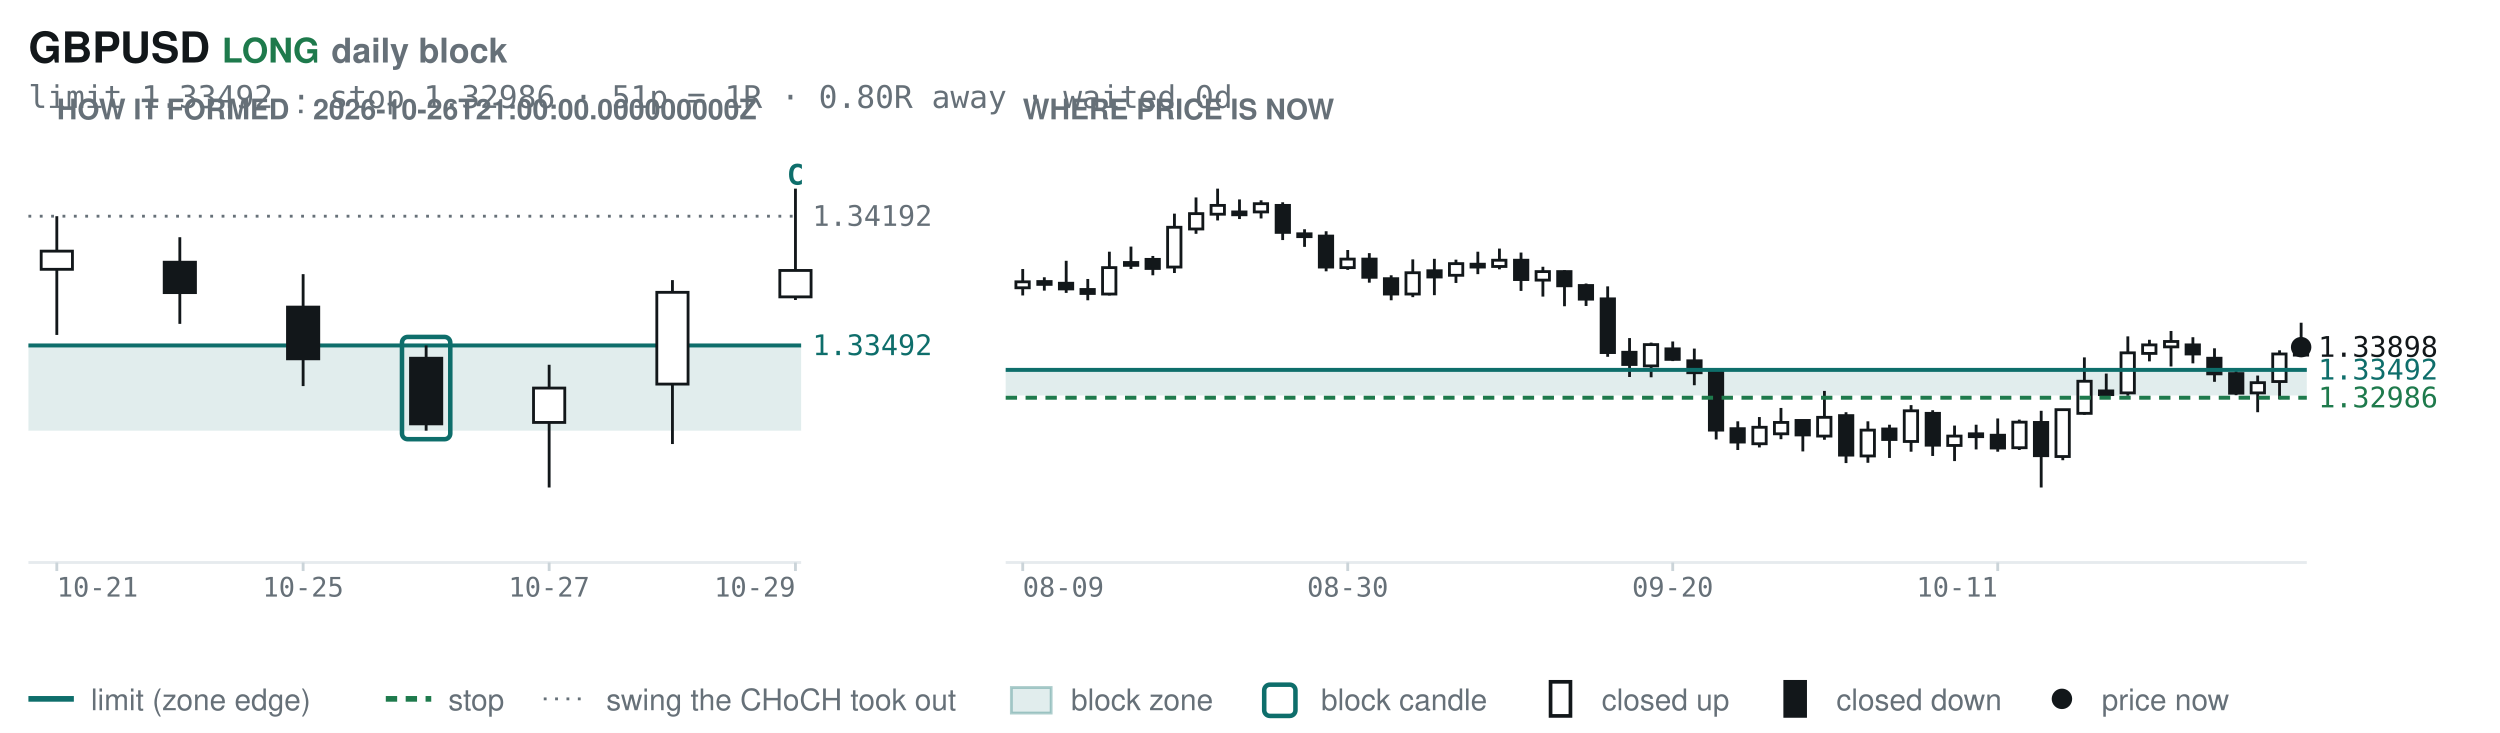
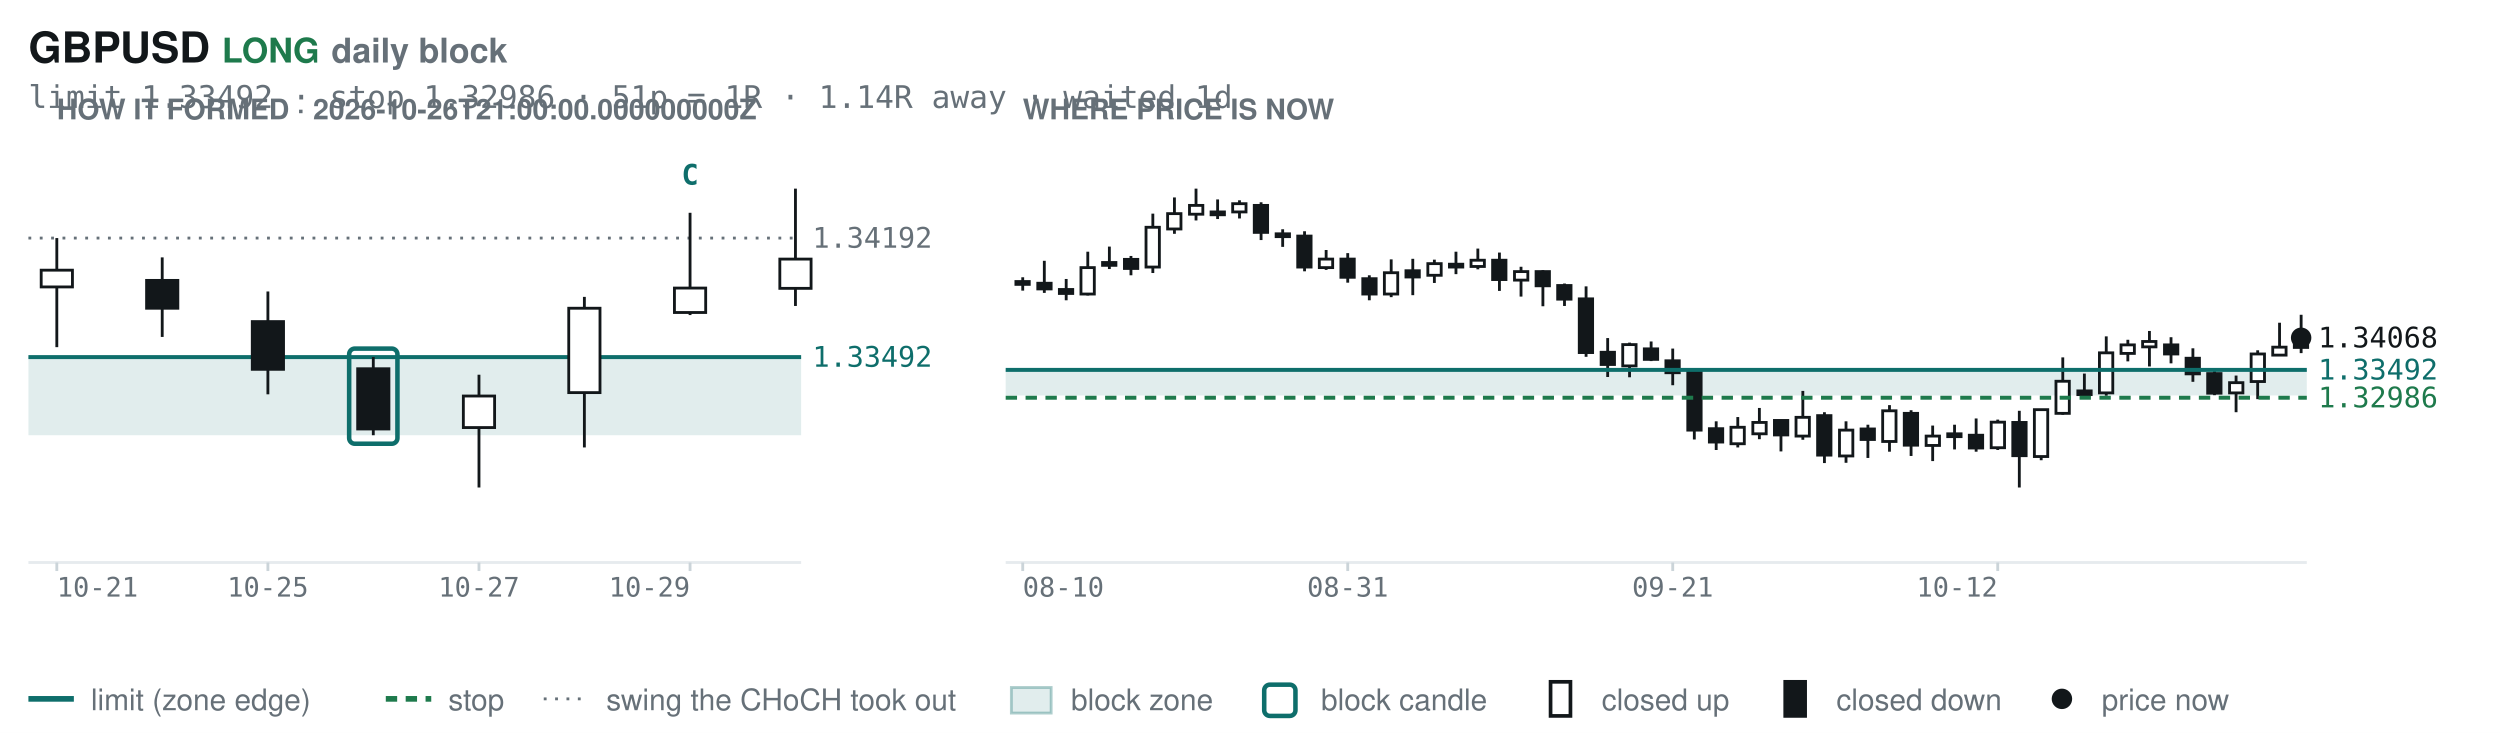
<svg xmlns="http://www.w3.org/2000/svg" viewBox="0 0 880 258" width="880" height="258" role="img" aria-label="GBPUSD long order block: the candles that formed it, and where price is now">
  <rect width="880" height="258" fill="#FFFFFF" />
  <text x="10" y="22" fill="#12171A" font-family="system-ui,-apple-system,Segoe UI,Helvetica,Arial,sans-serif" font-size="15" font-weight="700">GBPUSD <tspan fill="#1E7A4C" font-size="12">LONG</tspan>
    <tspan fill="#667078" font-size="12">daily block</tspan>
  </text>
-   <text x="10" y="38" fill="#667078" font-family="ui-monospace,SFMono-Regular,Menlo,Consolas,monospace" font-size="11">limit 1.33492 · stop 1.32986 · 51p = 1R · 0.80R away · waited 0d</text>
+   <text x="10" y="38" fill="#667078" font-family="ui-monospace,SFMono-Regular,Menlo,Consolas,monospace" font-size="11">limit 1.33492 · stop 1.32986 · 51p = 1R · 1.14R away · waited 1d</text>
  <text x="20" y="42" fill="#667078" font-family="system-ui,-apple-system,Segoe UI,Helvetica,Arial,sans-serif" font-size="10" font-weight="600">HOW IT FORMED · 2026-10-26T21:00:00.000000000Z</text>
  <text x="360" y="42" fill="#667078" font-family="system-ui,-apple-system,Segoe UI,Helvetica,Arial,sans-serif" font-size="10" font-weight="600">WHERE PRICE IS NOW</text>
-   <rect x="10.0" y="121.6" width="272.0" height="30.0" fill="#0E6E6B1F" />
-   <line x1="10.0" y1="76.1" x2="282.0" y2="76.1" stroke="#667078" stroke-width="1" stroke-dasharray="1 3" />
-   <line x1="10.0" y1="121.6" x2="282.0" y2="121.6" stroke="#0E6E6B" stroke-width="1.4" />
-   <line x1="20.0" y1="76.1" x2="20.0" y2="117.9" stroke="#12171A" stroke-width="1" />
-   <rect x="14.5" y="88.4" width="11.0" height="6.4" fill="#FFFFFF" stroke="#12171A" stroke-width="1" />
-   <line x1="63.3" y1="83.5" x2="63.3" y2="114.0" stroke="#12171A" stroke-width="1" />
-   <rect x="57.8" y="92.3" width="11.0" height="10.7" fill="#12171A" stroke="#12171A" stroke-width="1" />
-   <line x1="106.7" y1="96.5" x2="106.7" y2="135.9" stroke="#12171A" stroke-width="1" />
-   <rect x="101.2" y="108.1" width="11.0" height="18.2" fill="#12171A" stroke="#12171A" stroke-width="1" />
-   <line x1="150.0" y1="121.6" x2="150.0" y2="151.6" stroke="#12171A" stroke-width="1" />
-   <rect x="144.5" y="126.1" width="11.0" height="23.1" fill="#12171A" stroke="#12171A" stroke-width="1" />
-   <line x1="193.3" y1="128.4" x2="193.3" y2="171.6" stroke="#12171A" stroke-width="1" />
-   <rect x="187.8" y="136.6" width="11.0" height="12.1" fill="#FFFFFF" stroke="#12171A" stroke-width="1" />
-   <line x1="236.7" y1="98.6" x2="236.7" y2="156.3" stroke="#12171A" stroke-width="1" />
-   <rect x="231.2" y="102.9" width="11.0" height="32.3" fill="#FFFFFF" stroke="#12171A" stroke-width="1" />
-   <line x1="280.0" y1="66.4" x2="280.0" y2="105.6" stroke="#12171A" stroke-width="1" />
-   <rect x="274.5" y="95.2" width="11.0" height="9.3" fill="#FFFFFF" stroke="#12171A" stroke-width="1" />
-   <rect x="141.5" y="118.6" width="17.0" height="36.0" fill="none" stroke="#0E6E6B" stroke-width="1.6" rx="2" />
-   <text x="280.0" y="65" fill="#0E6E6B" text-anchor="middle" font-family="ui-monospace,SFMono-Regular,Menlo,Consolas,monospace" font-size="10" font-weight="700">C</text>
+   <rect x="10.0" y="125.7" width="272.0" height="27.5" fill="#0E6E6B1F" />
+   <line x1="10.0" y1="83.8" x2="282.0" y2="83.8" stroke="#667078" stroke-width="1" stroke-dasharray="1 3" />
+   <line x1="10.0" y1="125.7" x2="282.0" y2="125.7" stroke="#0E6E6B" stroke-width="1.4" />
+   <line x1="20.0" y1="83.8" x2="20.0" y2="122.2" stroke="#12171A" stroke-width="1" />
+   <rect x="14.5" y="95.1" width="11.0" height="5.9" fill="#FFFFFF" stroke="#12171A" stroke-width="1" />
+   <line x1="57.1" y1="90.6" x2="57.1" y2="118.6" stroke="#12171A" stroke-width="1" />
+   <rect x="51.6" y="98.7" width="11.0" height="9.8" fill="#12171A" stroke="#12171A" stroke-width="1" />
+   <line x1="94.3" y1="102.6" x2="94.3" y2="138.8" stroke="#12171A" stroke-width="1" />
+   <rect x="88.8" y="113.2" width="11.0" height="16.8" fill="#12171A" stroke="#12171A" stroke-width="1" />
+   <line x1="131.4" y1="125.7" x2="131.4" y2="153.2" stroke="#12171A" stroke-width="1" />
+   <rect x="125.9" y="129.8" width="11.0" height="21.2" fill="#12171A" stroke="#12171A" stroke-width="1" />
+   <line x1="168.6" y1="131.9" x2="168.6" y2="171.6" stroke="#12171A" stroke-width="1" />
+   <rect x="163.1" y="139.4" width="11.0" height="11.1" fill="#FFFFFF" stroke="#12171A" stroke-width="1" />
+   <line x1="205.7" y1="104.5" x2="205.7" y2="157.5" stroke="#12171A" stroke-width="1" />
+   <rect x="200.2" y="108.5" width="11.0" height="29.7" fill="#FFFFFF" stroke="#12171A" stroke-width="1" />
+   <line x1="242.9" y1="74.9" x2="242.9" y2="110.9" stroke="#12171A" stroke-width="1" />
+   <rect x="237.4" y="101.4" width="11.0" height="8.6" fill="#FFFFFF" stroke="#12171A" stroke-width="1" />
+   <line x1="280.0" y1="66.4" x2="280.0" y2="107.7" stroke="#12171A" stroke-width="1" />
+   <rect x="274.5" y="91.2" width="11.0" height="10.3" fill="#FFFFFF" stroke="#12171A" stroke-width="1" />
+   <rect x="122.9" y="122.7" width="17.0" height="33.5" fill="none" stroke="#0E6E6B" stroke-width="1.6" rx="2" />
+   <text x="242.9" y="65" fill="#0E6E6B" text-anchor="middle" font-family="ui-monospace,SFMono-Regular,Menlo,Consolas,monospace" font-size="10" font-weight="700">C</text>
  <line x1="10.0" y1="198.0" x2="282.0" y2="198.0" stroke="#E6EBEE" stroke-width="1" />
  <line x1="20.0" y1="198.0" x2="20.0" y2="201.0" stroke="#CBD4D9" stroke-width="1" />
  <text x="20.0" y="210.0" fill="#667078" text-anchor="start" font-family="ui-monospace,SFMono-Regular,Menlo,Consolas,monospace" font-size="9.5">10-21</text>
-   <line x1="106.7" y1="198.0" x2="106.7" y2="201.0" stroke="#CBD4D9" stroke-width="1" />
-   <text x="106.7" y="210.0" fill="#667078" text-anchor="middle" font-family="ui-monospace,SFMono-Regular,Menlo,Consolas,monospace" font-size="9.5">10-25</text>
-   <line x1="193.3" y1="198.0" x2="193.3" y2="201.0" stroke="#CBD4D9" stroke-width="1" />
-   <text x="193.3" y="210.0" fill="#667078" text-anchor="middle" font-family="ui-monospace,SFMono-Regular,Menlo,Consolas,monospace" font-size="9.5">10-27</text>
-   <line x1="280.0" y1="198.0" x2="280.0" y2="201.0" stroke="#CBD4D9" stroke-width="1" />
-   <text x="280.0" y="210.0" fill="#667078" text-anchor="end" font-family="ui-monospace,SFMono-Regular,Menlo,Consolas,monospace" font-size="9.5">10-29</text>
-   <text x="286.0" y="125.0" fill="#0E6E6B" font-family="ui-monospace,SFMono-Regular,Menlo,Consolas,monospace" font-size="10">1.33492</text>
-   <text x="286.0" y="79.5" fill="#667078" font-family="ui-monospace,SFMono-Regular,Menlo,Consolas,monospace" font-size="10">1.34192</text>
+   <line x1="94.3" y1="198.0" x2="94.3" y2="201.0" stroke="#CBD4D9" stroke-width="1" />
+   <text x="94.3" y="210.0" fill="#667078" text-anchor="middle" font-family="ui-monospace,SFMono-Regular,Menlo,Consolas,monospace" font-size="9.5">10-25</text>
+   <line x1="168.6" y1="198.0" x2="168.6" y2="201.0" stroke="#CBD4D9" stroke-width="1" />
+   <text x="168.6" y="210.0" fill="#667078" text-anchor="middle" font-family="ui-monospace,SFMono-Regular,Menlo,Consolas,monospace" font-size="9.5">10-27</text>
+   <line x1="242.9" y1="198.0" x2="242.9" y2="201.0" stroke="#CBD4D9" stroke-width="1" />
+   <text x="242.9" y="210.0" fill="#667078" text-anchor="end" font-family="ui-monospace,SFMono-Regular,Menlo,Consolas,monospace" font-size="9.5">10-29</text>
+   <text x="286.0" y="129.1" fill="#0E6E6B" font-family="ui-monospace,SFMono-Regular,Menlo,Consolas,monospace" font-size="10">1.33492</text>
+   <text x="286.0" y="87.2" fill="#667078" font-family="ui-monospace,SFMono-Regular,Menlo,Consolas,monospace" font-size="10">1.34192</text>
  <rect x="354.0" y="130.2" width="458.0" height="9.0" fill="#0E6E6B1F" />
-   <line x1="360.0" y1="94.7" x2="360.0" y2="104.0" stroke="#12171A" stroke-width="1" />
-   <rect x="357.6" y="99.2" width="4.7" height="2.1" fill="#FFFFFF" stroke="#12171A" stroke-width="1" />
-   <line x1="367.6" y1="97.6" x2="367.6" y2="102.3" stroke="#12171A" stroke-width="1" />
-   <rect x="365.3" y="99.1" width="4.7" height="1.0" fill="#FFFFFF" stroke="#12171A" stroke-width="1" />
-   <line x1="375.3" y1="91.8" x2="375.3" y2="103.1" stroke="#12171A" stroke-width="1" />
-   <rect x="372.9" y="99.7" width="4.7" height="2.0" fill="#12171A" stroke="#12171A" stroke-width="1" />
-   <line x1="382.9" y1="98.2" x2="382.9" y2="105.7" stroke="#12171A" stroke-width="1" />
-   <rect x="380.5" y="101.9" width="4.7" height="1.4" fill="#12171A" stroke="#12171A" stroke-width="1" />
-   <line x1="390.5" y1="88.6" x2="390.5" y2="104.0" stroke="#12171A" stroke-width="1" />
-   <rect x="388.1" y="94.2" width="4.7" height="9.3" fill="#FFFFFF" stroke="#12171A" stroke-width="1" />
-   <line x1="398.1" y1="86.8" x2="398.1" y2="94.7" stroke="#12171A" stroke-width="1" />
-   <rect x="395.8" y="92.4" width="4.7" height="1.0" fill="#FFFFFF" stroke="#12171A" stroke-width="1" />
-   <line x1="405.8" y1="90.1" x2="405.8" y2="96.9" stroke="#12171A" stroke-width="1" />
-   <rect x="403.4" y="91.3" width="4.7" height="3.2" fill="#12171A" stroke="#12171A" stroke-width="1" />
-   <line x1="413.4" y1="75.2" x2="413.4" y2="96.1" stroke="#12171A" stroke-width="1" />
-   <rect x="411.0" y="80.0" width="4.7" height="14.0" fill="#FFFFFF" stroke="#12171A" stroke-width="1" />
-   <line x1="421.0" y1="69.5" x2="421.0" y2="82.3" stroke="#12171A" stroke-width="1" />
-   <rect x="418.7" y="75.2" width="4.7" height="5.4" fill="#FFFFFF" stroke="#12171A" stroke-width="1" />
-   <line x1="428.6" y1="66.4" x2="428.6" y2="77.6" stroke="#12171A" stroke-width="1" />
-   <rect x="426.3" y="72.3" width="4.7" height="3.1" fill="#FFFFFF" stroke="#12171A" stroke-width="1" />
-   <line x1="436.3" y1="70.2" x2="436.3" y2="77.1" stroke="#12171A" stroke-width="1" />
-   <rect x="433.9" y="74.6" width="4.7" height="1.0" fill="#12171A" stroke="#12171A" stroke-width="1" />
-   <line x1="443.9" y1="70.5" x2="443.9" y2="76.9" stroke="#12171A" stroke-width="1" />
-   <rect x="441.5" y="71.7" width="4.7" height="2.9" fill="#FFFFFF" stroke="#12171A" stroke-width="1" />
-   <line x1="451.5" y1="71.2" x2="451.5" y2="84.5" stroke="#12171A" stroke-width="1" />
-   <rect x="449.2" y="72.3" width="4.7" height="9.5" fill="#12171A" stroke="#12171A" stroke-width="1" />
-   <line x1="459.2" y1="80.7" x2="459.2" y2="86.9" stroke="#12171A" stroke-width="1" />
-   <rect x="456.8" y="82.3" width="4.7" height="1.0" fill="#12171A" stroke="#12171A" stroke-width="1" />
-   <line x1="466.8" y1="81.4" x2="466.8" y2="95.5" stroke="#12171A" stroke-width="1" />
-   <rect x="464.4" y="83.1" width="4.7" height="10.9" fill="#12171A" stroke="#12171A" stroke-width="1" />
-   <line x1="474.4" y1="88.0" x2="474.4" y2="95.0" stroke="#12171A" stroke-width="1" />
-   <rect x="472.0" y="91.2" width="4.7" height="3.0" fill="#FFFFFF" stroke="#12171A" stroke-width="1" />
-   <line x1="482.0" y1="89.1" x2="482.0" y2="99.5" stroke="#12171A" stroke-width="1" />
-   <rect x="479.7" y="91.2" width="4.7" height="6.4" fill="#12171A" stroke="#12171A" stroke-width="1" />
-   <line x1="489.7" y1="96.9" x2="489.7" y2="105.7" stroke="#12171A" stroke-width="1" />
-   <rect x="487.3" y="98.1" width="4.7" height="5.4" fill="#12171A" stroke="#12171A" stroke-width="1" />
-   <line x1="497.3" y1="91.3" x2="497.3" y2="104.6" stroke="#12171A" stroke-width="1" />
-   <rect x="494.9" y="96.0" width="4.7" height="7.5" fill="#FFFFFF" stroke="#12171A" stroke-width="1" />
-   <line x1="504.9" y1="91.1" x2="504.9" y2="103.9" stroke="#12171A" stroke-width="1" />
-   <rect x="502.6" y="95.3" width="4.7" height="2.2" fill="#12171A" stroke="#12171A" stroke-width="1" />
-   <line x1="512.5" y1="91.4" x2="512.5" y2="99.6" stroke="#12171A" stroke-width="1" />
-   <rect x="510.2" y="92.8" width="4.7" height="4.1" fill="#FFFFFF" stroke="#12171A" stroke-width="1" />
-   <line x1="520.2" y1="88.6" x2="520.2" y2="96.5" stroke="#12171A" stroke-width="1" />
-   <rect x="517.8" y="93.0" width="4.7" height="1.0" fill="#FFFFFF" stroke="#12171A" stroke-width="1" />
-   <line x1="527.8" y1="87.5" x2="527.8" y2="94.8" stroke="#12171A" stroke-width="1" />
-   <rect x="525.4" y="91.6" width="4.7" height="2.2" fill="#FFFFFF" stroke="#12171A" stroke-width="1" />
-   <line x1="535.4" y1="88.9" x2="535.4" y2="102.4" stroke="#12171A" stroke-width="1" />
-   <rect x="533.1" y="91.6" width="4.7" height="6.8" fill="#12171A" stroke="#12171A" stroke-width="1" />
-   <line x1="543.1" y1="93.9" x2="543.1" y2="104.4" stroke="#12171A" stroke-width="1" />
-   <rect x="540.7" y="95.6" width="4.7" height="3.0" fill="#FFFFFF" stroke="#12171A" stroke-width="1" />
-   <line x1="550.7" y1="95.1" x2="550.7" y2="107.8" stroke="#12171A" stroke-width="1" />
-   <rect x="548.3" y="95.6" width="4.7" height="5.0" fill="#12171A" stroke="#12171A" stroke-width="1" />
-   <line x1="558.3" y1="99.8" x2="558.3" y2="107.7" stroke="#12171A" stroke-width="1" />
-   <rect x="555.9" y="100.5" width="4.7" height="4.8" fill="#12171A" stroke="#12171A" stroke-width="1" />
-   <line x1="565.9" y1="100.8" x2="565.9" y2="125.6" stroke="#12171A" stroke-width="1" />
-   <rect x="563.6" y="105.2" width="4.7" height="18.9" fill="#12171A" stroke="#12171A" stroke-width="1" />
-   <line x1="573.6" y1="119.0" x2="573.6" y2="132.7" stroke="#12171A" stroke-width="1" />
-   <rect x="571.2" y="124.0" width="4.7" height="4.3" fill="#12171A" stroke="#12171A" stroke-width="1" />
-   <line x1="581.2" y1="120.6" x2="581.2" y2="132.8" stroke="#12171A" stroke-width="1" />
-   <rect x="578.8" y="121.3" width="4.7" height="7.5" fill="#FFFFFF" stroke="#12171A" stroke-width="1" />
-   <line x1="588.8" y1="120.2" x2="588.8" y2="127.1" stroke="#12171A" stroke-width="1" />
-   <rect x="586.4" y="122.8" width="4.7" height="3.7" fill="#12171A" stroke="#12171A" stroke-width="1" />
-   <line x1="596.4" y1="122.7" x2="596.4" y2="135.6" stroke="#12171A" stroke-width="1" />
-   <rect x="594.1" y="127.0" width="4.7" height="4.2" fill="#12171A" stroke="#12171A" stroke-width="1" />
-   <line x1="604.1" y1="130.4" x2="604.1" y2="154.7" stroke="#12171A" stroke-width="1" />
-   <rect x="601.7" y="130.6" width="4.7" height="20.8" fill="#12171A" stroke="#12171A" stroke-width="1" />
-   <line x1="611.7" y1="148.3" x2="611.7" y2="158.4" stroke="#12171A" stroke-width="1" />
-   <rect x="609.3" y="150.9" width="4.7" height="4.7" fill="#12171A" stroke="#12171A" stroke-width="1" />
-   <line x1="619.3" y1="146.8" x2="619.3" y2="157.5" stroke="#12171A" stroke-width="1" />
-   <rect x="617.0" y="150.4" width="4.7" height="5.8" fill="#FFFFFF" stroke="#12171A" stroke-width="1" />
-   <line x1="626.9" y1="143.6" x2="626.9" y2="154.6" stroke="#12171A" stroke-width="1" />
-   <rect x="624.6" y="148.7" width="4.7" height="4.0" fill="#FFFFFF" stroke="#12171A" stroke-width="1" />
-   <line x1="634.6" y1="147.9" x2="634.6" y2="158.9" stroke="#12171A" stroke-width="1" />
-   <rect x="632.2" y="148.0" width="4.7" height="5.1" fill="#12171A" stroke="#12171A" stroke-width="1" />
-   <line x1="642.2" y1="137.6" x2="642.2" y2="154.8" stroke="#12171A" stroke-width="1" />
-   <rect x="639.8" y="146.9" width="4.7" height="6.6" fill="#FFFFFF" stroke="#12171A" stroke-width="1" />
-   <line x1="649.8" y1="145.1" x2="649.8" y2="163.0" stroke="#12171A" stroke-width="1" />
-   <rect x="647.5" y="146.3" width="4.7" height="13.9" fill="#12171A" stroke="#12171A" stroke-width="1" />
-   <line x1="657.5" y1="148.3" x2="657.5" y2="162.9" stroke="#12171A" stroke-width="1" />
-   <rect x="655.1" y="151.4" width="4.7" height="9.1" fill="#FFFFFF" stroke="#12171A" stroke-width="1" />
-   <line x1="665.1" y1="149.5" x2="665.1" y2="161.2" stroke="#12171A" stroke-width="1" />
-   <rect x="662.7" y="151.0" width="4.7" height="3.7" fill="#12171A" stroke="#12171A" stroke-width="1" />
-   <line x1="672.7" y1="142.6" x2="672.7" y2="159.0" stroke="#12171A" stroke-width="1" />
-   <rect x="670.3" y="144.6" width="4.7" height="10.8" fill="#FFFFFF" stroke="#12171A" stroke-width="1" />
-   <line x1="680.3" y1="144.4" x2="680.3" y2="160.5" stroke="#12171A" stroke-width="1" />
-   <rect x="678.0" y="145.5" width="4.7" height="11.2" fill="#12171A" stroke="#12171A" stroke-width="1" />
-   <line x1="688.0" y1="149.8" x2="688.0" y2="162.3" stroke="#12171A" stroke-width="1" />
-   <rect x="685.6" y="153.5" width="4.7" height="3.3" fill="#FFFFFF" stroke="#12171A" stroke-width="1" />
-   <line x1="695.6" y1="149.5" x2="695.6" y2="158.2" stroke="#12171A" stroke-width="1" />
-   <rect x="693.2" y="152.7" width="4.7" height="1.0" fill="#FFFFFF" stroke="#12171A" stroke-width="1" />
-   <line x1="703.2" y1="147.3" x2="703.2" y2="159.0" stroke="#12171A" stroke-width="1" />
-   <rect x="700.9" y="153.2" width="4.7" height="4.5" fill="#12171A" stroke="#12171A" stroke-width="1" />
-   <line x1="710.8" y1="147.7" x2="710.8" y2="158.4" stroke="#12171A" stroke-width="1" />
-   <rect x="708.5" y="148.6" width="4.7" height="9.0" fill="#FFFFFF" stroke="#12171A" stroke-width="1" />
-   <line x1="718.5" y1="144.6" x2="718.5" y2="171.6" stroke="#12171A" stroke-width="1" />
-   <rect x="716.1" y="148.7" width="4.7" height="11.7" fill="#12171A" stroke="#12171A" stroke-width="1" />
-   <line x1="726.1" y1="144.0" x2="726.1" y2="162.0" stroke="#12171A" stroke-width="1" />
-   <rect x="723.7" y="144.2" width="4.7" height="16.5" fill="#FFFFFF" stroke="#12171A" stroke-width="1" />
-   <line x1="733.7" y1="125.8" x2="733.7" y2="146.0" stroke="#12171A" stroke-width="1" />
-   <rect x="731.4" y="134.2" width="4.7" height="11.3" fill="#FFFFFF" stroke="#12171A" stroke-width="1" />
-   <line x1="741.4" y1="131.5" x2="741.4" y2="140.0" stroke="#12171A" stroke-width="1" />
-   <rect x="739.0" y="137.6" width="4.7" height="1.3" fill="#12171A" stroke="#12171A" stroke-width="1" />
-   <line x1="749.0" y1="118.4" x2="749.0" y2="139.3" stroke="#12171A" stroke-width="1" />
-   <rect x="746.6" y="124.2" width="4.7" height="14.1" fill="#FFFFFF" stroke="#12171A" stroke-width="1" />
-   <line x1="756.6" y1="119.6" x2="756.6" y2="127.2" stroke="#12171A" stroke-width="1" />
-   <rect x="754.2" y="121.4" width="4.7" height="3.0" fill="#FFFFFF" stroke="#12171A" stroke-width="1" />
-   <line x1="764.2" y1="116.5" x2="764.2" y2="129.0" stroke="#12171A" stroke-width="1" />
-   <rect x="761.9" y="120.2" width="4.7" height="1.9" fill="#FFFFFF" stroke="#12171A" stroke-width="1" />
-   <line x1="771.9" y1="118.7" x2="771.9" y2="127.9" stroke="#12171A" stroke-width="1" />
-   <rect x="769.5" y="121.4" width="4.7" height="3.2" fill="#12171A" stroke="#12171A" stroke-width="1" />
-   <line x1="779.5" y1="122.6" x2="779.5" y2="134.4" stroke="#12171A" stroke-width="1" />
-   <rect x="777.1" y="126.1" width="4.7" height="5.5" fill="#12171A" stroke="#12171A" stroke-width="1" />
-   <line x1="787.1" y1="130.2" x2="787.1" y2="139.1" stroke="#12171A" stroke-width="1" />
-   <rect x="784.8" y="131.5" width="4.7" height="6.9" fill="#12171A" stroke="#12171A" stroke-width="1" />
-   <line x1="794.7" y1="132.2" x2="794.7" y2="145.1" stroke="#12171A" stroke-width="1" />
-   <rect x="792.4" y="134.7" width="4.7" height="3.6" fill="#FFFFFF" stroke="#12171A" stroke-width="1" />
-   <line x1="802.4" y1="123.3" x2="802.4" y2="140.5" stroke="#12171A" stroke-width="1" />
-   <rect x="800.0" y="124.6" width="4.7" height="9.7" fill="#FFFFFF" stroke="#12171A" stroke-width="1" />
-   <line x1="810.0" y1="113.6" x2="810.0" y2="125.3" stroke="#12171A" stroke-width="1" />
-   <rect x="807.6" y="122.2" width="4.7" height="2.8" fill="#FFFFFF" stroke="#12171A" stroke-width="1" />
+   <line x1="360.0" y1="97.6" x2="360.0" y2="102.3" stroke="#12171A" stroke-width="1" />
+   <rect x="357.6" y="99.1" width="4.7" height="1.0" fill="#FFFFFF" stroke="#12171A" stroke-width="1" />
+   <line x1="367.6" y1="91.8" x2="367.6" y2="103.1" stroke="#12171A" stroke-width="1" />
+   <rect x="365.3" y="99.7" width="4.7" height="2.0" fill="#12171A" stroke="#12171A" stroke-width="1" />
+   <line x1="375.3" y1="98.2" x2="375.3" y2="105.7" stroke="#12171A" stroke-width="1" />
+   <rect x="372.9" y="101.9" width="4.7" height="1.4" fill="#12171A" stroke="#12171A" stroke-width="1" />
+   <line x1="382.9" y1="88.6" x2="382.9" y2="104.0" stroke="#12171A" stroke-width="1" />
+   <rect x="380.5" y="94.2" width="4.7" height="9.3" fill="#FFFFFF" stroke="#12171A" stroke-width="1" />
+   <line x1="390.5" y1="86.8" x2="390.5" y2="94.7" stroke="#12171A" stroke-width="1" />
+   <rect x="388.1" y="92.4" width="4.7" height="1.0" fill="#FFFFFF" stroke="#12171A" stroke-width="1" />
+   <line x1="398.1" y1="90.1" x2="398.1" y2="96.9" stroke="#12171A" stroke-width="1" />
+   <rect x="395.8" y="91.3" width="4.7" height="3.2" fill="#12171A" stroke="#12171A" stroke-width="1" />
+   <line x1="405.8" y1="75.2" x2="405.8" y2="96.1" stroke="#12171A" stroke-width="1" />
+   <rect x="403.4" y="80.0" width="4.7" height="14.0" fill="#FFFFFF" stroke="#12171A" stroke-width="1" />
+   <line x1="413.4" y1="69.5" x2="413.4" y2="82.3" stroke="#12171A" stroke-width="1" />
+   <rect x="411.0" y="75.2" width="4.7" height="5.4" fill="#FFFFFF" stroke="#12171A" stroke-width="1" />
+   <line x1="421.0" y1="66.4" x2="421.0" y2="77.6" stroke="#12171A" stroke-width="1" />
+   <rect x="418.7" y="72.3" width="4.7" height="3.1" fill="#FFFFFF" stroke="#12171A" stroke-width="1" />
+   <line x1="428.6" y1="70.2" x2="428.6" y2="77.1" stroke="#12171A" stroke-width="1" />
+   <rect x="426.3" y="74.6" width="4.7" height="1.0" fill="#12171A" stroke="#12171A" stroke-width="1" />
+   <line x1="436.3" y1="70.5" x2="436.3" y2="76.9" stroke="#12171A" stroke-width="1" />
+   <rect x="433.9" y="71.7" width="4.7" height="2.9" fill="#FFFFFF" stroke="#12171A" stroke-width="1" />
+   <line x1="443.9" y1="71.2" x2="443.9" y2="84.5" stroke="#12171A" stroke-width="1" />
+   <rect x="441.5" y="72.3" width="4.7" height="9.5" fill="#12171A" stroke="#12171A" stroke-width="1" />
+   <line x1="451.5" y1="80.7" x2="451.5" y2="86.9" stroke="#12171A" stroke-width="1" />
+   <rect x="449.2" y="82.3" width="4.7" height="1.0" fill="#12171A" stroke="#12171A" stroke-width="1" />
+   <line x1="459.2" y1="81.4" x2="459.2" y2="95.5" stroke="#12171A" stroke-width="1" />
+   <rect x="456.8" y="83.1" width="4.7" height="10.9" fill="#12171A" stroke="#12171A" stroke-width="1" />
+   <line x1="466.8" y1="88.0" x2="466.8" y2="95.0" stroke="#12171A" stroke-width="1" />
+   <rect x="464.4" y="91.2" width="4.7" height="3.0" fill="#FFFFFF" stroke="#12171A" stroke-width="1" />
+   <line x1="474.4" y1="89.1" x2="474.4" y2="99.5" stroke="#12171A" stroke-width="1" />
+   <rect x="472.0" y="91.2" width="4.7" height="6.4" fill="#12171A" stroke="#12171A" stroke-width="1" />
+   <line x1="482.0" y1="96.9" x2="482.0" y2="105.7" stroke="#12171A" stroke-width="1" />
+   <rect x="479.7" y="98.1" width="4.7" height="5.4" fill="#12171A" stroke="#12171A" stroke-width="1" />
+   <line x1="489.7" y1="91.3" x2="489.7" y2="104.6" stroke="#12171A" stroke-width="1" />
+   <rect x="487.3" y="96.0" width="4.7" height="7.5" fill="#FFFFFF" stroke="#12171A" stroke-width="1" />
+   <line x1="497.3" y1="91.1" x2="497.3" y2="103.9" stroke="#12171A" stroke-width="1" />
+   <rect x="494.9" y="95.3" width="4.7" height="2.2" fill="#12171A" stroke="#12171A" stroke-width="1" />
+   <line x1="504.9" y1="91.4" x2="504.9" y2="99.6" stroke="#12171A" stroke-width="1" />
+   <rect x="502.6" y="92.8" width="4.7" height="4.1" fill="#FFFFFF" stroke="#12171A" stroke-width="1" />
+   <line x1="512.5" y1="88.6" x2="512.5" y2="96.5" stroke="#12171A" stroke-width="1" />
+   <rect x="510.2" y="93.0" width="4.7" height="1.0" fill="#FFFFFF" stroke="#12171A" stroke-width="1" />
+   <line x1="520.2" y1="87.5" x2="520.2" y2="94.8" stroke="#12171A" stroke-width="1" />
+   <rect x="517.8" y="91.6" width="4.7" height="2.2" fill="#FFFFFF" stroke="#12171A" stroke-width="1" />
+   <line x1="527.8" y1="88.9" x2="527.8" y2="102.4" stroke="#12171A" stroke-width="1" />
+   <rect x="525.4" y="91.6" width="4.7" height="6.8" fill="#12171A" stroke="#12171A" stroke-width="1" />
+   <line x1="535.4" y1="93.9" x2="535.4" y2="104.4" stroke="#12171A" stroke-width="1" />
+   <rect x="533.1" y="95.6" width="4.7" height="3.0" fill="#FFFFFF" stroke="#12171A" stroke-width="1" />
+   <line x1="543.1" y1="95.1" x2="543.1" y2="107.8" stroke="#12171A" stroke-width="1" />
+   <rect x="540.7" y="95.6" width="4.7" height="5.0" fill="#12171A" stroke="#12171A" stroke-width="1" />
+   <line x1="550.7" y1="99.8" x2="550.7" y2="107.7" stroke="#12171A" stroke-width="1" />
+   <rect x="548.3" y="100.5" width="4.7" height="4.8" fill="#12171A" stroke="#12171A" stroke-width="1" />
+   <line x1="558.3" y1="100.8" x2="558.3" y2="125.6" stroke="#12171A" stroke-width="1" />
+   <rect x="555.9" y="105.2" width="4.7" height="18.9" fill="#12171A" stroke="#12171A" stroke-width="1" />
+   <line x1="565.9" y1="119.0" x2="565.9" y2="132.7" stroke="#12171A" stroke-width="1" />
+   <rect x="563.6" y="124.0" width="4.7" height="4.3" fill="#12171A" stroke="#12171A" stroke-width="1" />
+   <line x1="573.6" y1="120.6" x2="573.6" y2="132.8" stroke="#12171A" stroke-width="1" />
+   <rect x="571.2" y="121.3" width="4.7" height="7.5" fill="#FFFFFF" stroke="#12171A" stroke-width="1" />
+   <line x1="581.2" y1="120.2" x2="581.2" y2="127.1" stroke="#12171A" stroke-width="1" />
+   <rect x="578.8" y="122.8" width="4.7" height="3.7" fill="#12171A" stroke="#12171A" stroke-width="1" />
+   <line x1="588.8" y1="122.7" x2="588.8" y2="135.6" stroke="#12171A" stroke-width="1" />
+   <rect x="586.4" y="127.0" width="4.7" height="4.2" fill="#12171A" stroke="#12171A" stroke-width="1" />
+   <line x1="596.4" y1="130.4" x2="596.4" y2="154.7" stroke="#12171A" stroke-width="1" />
+   <rect x="594.1" y="130.6" width="4.7" height="20.8" fill="#12171A" stroke="#12171A" stroke-width="1" />
+   <line x1="604.1" y1="148.3" x2="604.1" y2="158.4" stroke="#12171A" stroke-width="1" />
+   <rect x="601.7" y="150.9" width="4.7" height="4.7" fill="#12171A" stroke="#12171A" stroke-width="1" />
+   <line x1="611.7" y1="146.8" x2="611.7" y2="157.5" stroke="#12171A" stroke-width="1" />
+   <rect x="609.3" y="150.4" width="4.7" height="5.8" fill="#FFFFFF" stroke="#12171A" stroke-width="1" />
+   <line x1="619.3" y1="143.6" x2="619.3" y2="154.6" stroke="#12171A" stroke-width="1" />
+   <rect x="617.0" y="148.7" width="4.7" height="4.0" fill="#FFFFFF" stroke="#12171A" stroke-width="1" />
+   <line x1="626.9" y1="147.9" x2="626.9" y2="158.9" stroke="#12171A" stroke-width="1" />
+   <rect x="624.6" y="148.0" width="4.7" height="5.1" fill="#12171A" stroke="#12171A" stroke-width="1" />
+   <line x1="634.6" y1="137.6" x2="634.6" y2="154.8" stroke="#12171A" stroke-width="1" />
+   <rect x="632.2" y="146.9" width="4.7" height="6.6" fill="#FFFFFF" stroke="#12171A" stroke-width="1" />
+   <line x1="642.2" y1="145.1" x2="642.2" y2="163.0" stroke="#12171A" stroke-width="1" />
+   <rect x="639.8" y="146.3" width="4.7" height="13.9" fill="#12171A" stroke="#12171A" stroke-width="1" />
+   <line x1="649.8" y1="148.3" x2="649.8" y2="162.9" stroke="#12171A" stroke-width="1" />
+   <rect x="647.5" y="151.4" width="4.7" height="9.1" fill="#FFFFFF" stroke="#12171A" stroke-width="1" />
+   <line x1="657.5" y1="149.5" x2="657.5" y2="161.2" stroke="#12171A" stroke-width="1" />
+   <rect x="655.1" y="151.0" width="4.7" height="3.7" fill="#12171A" stroke="#12171A" stroke-width="1" />
+   <line x1="665.1" y1="142.6" x2="665.1" y2="159.0" stroke="#12171A" stroke-width="1" />
+   <rect x="662.7" y="144.6" width="4.7" height="10.8" fill="#FFFFFF" stroke="#12171A" stroke-width="1" />
+   <line x1="672.7" y1="144.4" x2="672.7" y2="160.5" stroke="#12171A" stroke-width="1" />
+   <rect x="670.3" y="145.5" width="4.7" height="11.2" fill="#12171A" stroke="#12171A" stroke-width="1" />
+   <line x1="680.3" y1="149.8" x2="680.3" y2="162.3" stroke="#12171A" stroke-width="1" />
+   <rect x="678.0" y="153.5" width="4.7" height="3.3" fill="#FFFFFF" stroke="#12171A" stroke-width="1" />
+   <line x1="688.0" y1="149.5" x2="688.0" y2="158.2" stroke="#12171A" stroke-width="1" />
+   <rect x="685.6" y="152.7" width="4.7" height="1.0" fill="#FFFFFF" stroke="#12171A" stroke-width="1" />
+   <line x1="695.6" y1="147.3" x2="695.6" y2="159.0" stroke="#12171A" stroke-width="1" />
+   <rect x="693.2" y="153.2" width="4.7" height="4.5" fill="#12171A" stroke="#12171A" stroke-width="1" />
+   <line x1="703.2" y1="147.7" x2="703.2" y2="158.4" stroke="#12171A" stroke-width="1" />
+   <rect x="700.9" y="148.6" width="4.7" height="9.0" fill="#FFFFFF" stroke="#12171A" stroke-width="1" />
+   <line x1="710.8" y1="144.6" x2="710.8" y2="171.6" stroke="#12171A" stroke-width="1" />
+   <rect x="708.5" y="148.7" width="4.7" height="11.7" fill="#12171A" stroke="#12171A" stroke-width="1" />
+   <line x1="718.5" y1="144.0" x2="718.5" y2="162.0" stroke="#12171A" stroke-width="1" />
+   <rect x="716.1" y="144.2" width="4.7" height="16.5" fill="#FFFFFF" stroke="#12171A" stroke-width="1" />
+   <line x1="726.1" y1="125.8" x2="726.1" y2="146.0" stroke="#12171A" stroke-width="1" />
+   <rect x="723.7" y="134.2" width="4.7" height="11.3" fill="#FFFFFF" stroke="#12171A" stroke-width="1" />
+   <line x1="733.7" y1="131.5" x2="733.7" y2="140.0" stroke="#12171A" stroke-width="1" />
+   <rect x="731.4" y="137.6" width="4.7" height="1.3" fill="#12171A" stroke="#12171A" stroke-width="1" />
+   <line x1="741.4" y1="118.4" x2="741.4" y2="139.3" stroke="#12171A" stroke-width="1" />
+   <rect x="739.0" y="124.2" width="4.7" height="14.1" fill="#FFFFFF" stroke="#12171A" stroke-width="1" />
+   <line x1="749.0" y1="119.6" x2="749.0" y2="127.2" stroke="#12171A" stroke-width="1" />
+   <rect x="746.6" y="121.4" width="4.7" height="3.0" fill="#FFFFFF" stroke="#12171A" stroke-width="1" />
+   <line x1="756.6" y1="116.5" x2="756.6" y2="129.0" stroke="#12171A" stroke-width="1" />
+   <rect x="754.2" y="120.2" width="4.7" height="1.9" fill="#FFFFFF" stroke="#12171A" stroke-width="1" />
+   <line x1="764.2" y1="118.7" x2="764.2" y2="127.9" stroke="#12171A" stroke-width="1" />
+   <rect x="761.9" y="121.4" width="4.7" height="3.2" fill="#12171A" stroke="#12171A" stroke-width="1" />
+   <line x1="771.9" y1="122.6" x2="771.9" y2="134.4" stroke="#12171A" stroke-width="1" />
+   <rect x="769.5" y="126.1" width="4.7" height="5.5" fill="#12171A" stroke="#12171A" stroke-width="1" />
+   <line x1="779.5" y1="130.2" x2="779.5" y2="139.1" stroke="#12171A" stroke-width="1" />
+   <rect x="777.1" y="131.5" width="4.7" height="6.9" fill="#12171A" stroke="#12171A" stroke-width="1" />
+   <line x1="787.1" y1="132.2" x2="787.1" y2="145.1" stroke="#12171A" stroke-width="1" />
+   <rect x="784.8" y="134.7" width="4.7" height="3.6" fill="#FFFFFF" stroke="#12171A" stroke-width="1" />
+   <line x1="794.7" y1="123.3" x2="794.7" y2="140.5" stroke="#12171A" stroke-width="1" />
+   <rect x="792.4" y="124.6" width="4.7" height="9.7" fill="#FFFFFF" stroke="#12171A" stroke-width="1" />
+   <line x1="802.4" y1="113.6" x2="802.4" y2="125.3" stroke="#12171A" stroke-width="1" />
+   <rect x="800.0" y="122.2" width="4.7" height="2.8" fill="#FFFFFF" stroke="#12171A" stroke-width="1" />
+   <line x1="810.0" y1="110.8" x2="810.0" y2="124.3" stroke="#12171A" stroke-width="1" />
+   <rect x="807.6" y="118.9" width="4.7" height="3.4" fill="#FFFFFF" stroke="#12171A" stroke-width="1" />
  <line x1="354.0" y1="130.2" x2="812.0" y2="130.2" stroke="#0E6E6B" stroke-width="1.4" />
  <line x1="354.0" y1="140.0" x2="812.0" y2="140.0" stroke="#1E7A4C" stroke-width="1.4" stroke-dasharray="4 3" />
-   <circle cx="810.0" cy="122.2" r="3.6" fill="#12171A" />
+   <circle cx="810.0" cy="118.9" r="3.6" fill="#12171A" />
  <line x1="354.0" y1="198.0" x2="812.0" y2="198.0" stroke="#E6EBEE" stroke-width="1" />
  <line x1="360.0" y1="198.0" x2="360.0" y2="201.0" stroke="#CBD4D9" stroke-width="1" />
-   <text x="360.0" y="210.0" fill="#667078" text-anchor="start" font-family="ui-monospace,SFMono-Regular,Menlo,Consolas,monospace" font-size="9.5">08-09</text>
+   <text x="360.0" y="210.0" fill="#667078" text-anchor="start" font-family="ui-monospace,SFMono-Regular,Menlo,Consolas,monospace" font-size="9.5">08-10</text>
  <line x1="474.4" y1="198.0" x2="474.4" y2="201.0" stroke="#CBD4D9" stroke-width="1" />
-   <text x="474.4" y="210.0" fill="#667078" text-anchor="middle" font-family="ui-monospace,SFMono-Regular,Menlo,Consolas,monospace" font-size="9.5">08-30</text>
+   <text x="474.4" y="210.0" fill="#667078" text-anchor="middle" font-family="ui-monospace,SFMono-Regular,Menlo,Consolas,monospace" font-size="9.5">08-31</text>
  <line x1="588.8" y1="198.0" x2="588.8" y2="201.0" stroke="#CBD4D9" stroke-width="1" />
-   <text x="588.8" y="210.0" fill="#667078" text-anchor="middle" font-family="ui-monospace,SFMono-Regular,Menlo,Consolas,monospace" font-size="9.5">09-20</text>
+   <text x="588.8" y="210.0" fill="#667078" text-anchor="middle" font-family="ui-monospace,SFMono-Regular,Menlo,Consolas,monospace" font-size="9.5">09-21</text>
  <line x1="703.2" y1="198.0" x2="703.2" y2="201.0" stroke="#CBD4D9" stroke-width="1" />
-   <text x="703.2" y="210.0" fill="#667078" text-anchor="end" font-family="ui-monospace,SFMono-Regular,Menlo,Consolas,monospace" font-size="9.5">10-11</text>
+   <text x="703.2" y="210.0" fill="#667078" text-anchor="end" font-family="ui-monospace,SFMono-Regular,Menlo,Consolas,monospace" font-size="9.5">10-12</text>
  <text x="816.0" y="133.6" fill="#0E6E6B" font-family="ui-monospace,SFMono-Regular,Menlo,Consolas,monospace" font-size="10">1.33492</text>
  <text x="816.0" y="143.4" fill="#1E7A4C" font-family="ui-monospace,SFMono-Regular,Menlo,Consolas,monospace" font-size="10">1.32986</text>
-   <text x="816.0" y="125.6" fill="#12171A" font-family="ui-monospace,SFMono-Regular,Menlo,Consolas,monospace" font-size="10">1.33898</text>
+   <text x="816.0" y="122.3" fill="#12171A" font-family="ui-monospace,SFMono-Regular,Menlo,Consolas,monospace" font-size="10">1.34068</text>
  <g transform="translate(10.0,242)">
    <line x1="0" y1="4" x2="16" y2="4" stroke="#0E6E6B" stroke-width="2" />
    <text x="22" y="8" fill="#667078" font-family="system-ui,-apple-system,Segoe UI,Helvetica,Arial,sans-serif" font-size="10.5">limit (zone edge)</text>
  </g>
  <g transform="translate(135.8,242)">
    <line x1="0" y1="4" x2="16" y2="4" stroke="#1E7A4C" stroke-width="2" stroke-dasharray="4 3" />
    <text x="22" y="8" fill="#667078" font-family="system-ui,-apple-system,Segoe UI,Helvetica,Arial,sans-serif" font-size="10.5">stop</text>
  </g>
  <g transform="translate(191.4,242)">
    <line x1="0" y1="4" x2="16" y2="4" stroke="#667078" stroke-width="1" stroke-dasharray="1 3" />
    <text x="22" y="8" fill="#667078" font-family="system-ui,-apple-system,Segoe UI,Helvetica,Arial,sans-serif" font-size="10.5">swing the CHoCH took out</text>
  </g>
  <g transform="translate(355.0,242)">
    <rect x="1" y="0" width="14" height="9" fill="#0E6E6B1F" stroke="#0E6E6B55" />
    <text x="22" y="8" fill="#667078" font-family="system-ui,-apple-system,Segoe UI,Helvetica,Arial,sans-serif" font-size="10.5">block zone</text>
  </g>
  <g transform="translate(443.0,242)">
    <rect x="2" y="-1" width="11" height="11" fill="none" stroke="#0E6E6B" stroke-width="1.6" rx="2" />
    <text x="22" y="8" fill="#667078" font-family="system-ui,-apple-system,Segoe UI,Helvetica,Arial,sans-serif" font-size="10.5">block candle</text>
  </g>
  <g transform="translate(541.8,242)">
    <rect x="4" y="-2" width="7" height="12" fill="#FFFFFF" stroke="#12171A" stroke-width="1.3" />
    <text x="22" y="8" fill="#667078" font-family="system-ui,-apple-system,Segoe UI,Helvetica,Arial,sans-serif" font-size="10.5">closed up</text>
  </g>
  <g transform="translate(624.4,242)">
    <rect x="4" y="-2" width="7" height="12" fill="#12171A" stroke="#12171A" stroke-width="1.3" />
    <text x="22" y="8" fill="#667078" font-family="system-ui,-apple-system,Segoe UI,Helvetica,Arial,sans-serif" font-size="10.5">closed down</text>
  </g>
  <g transform="translate(717.8,242)">
    <circle cx="8" cy="4" r="3.6" fill="#12171A" />
    <text x="22" y="8" fill="#667078" font-family="system-ui,-apple-system,Segoe UI,Helvetica,Arial,sans-serif" font-size="10.5">price now</text>
  </g>
</svg>
